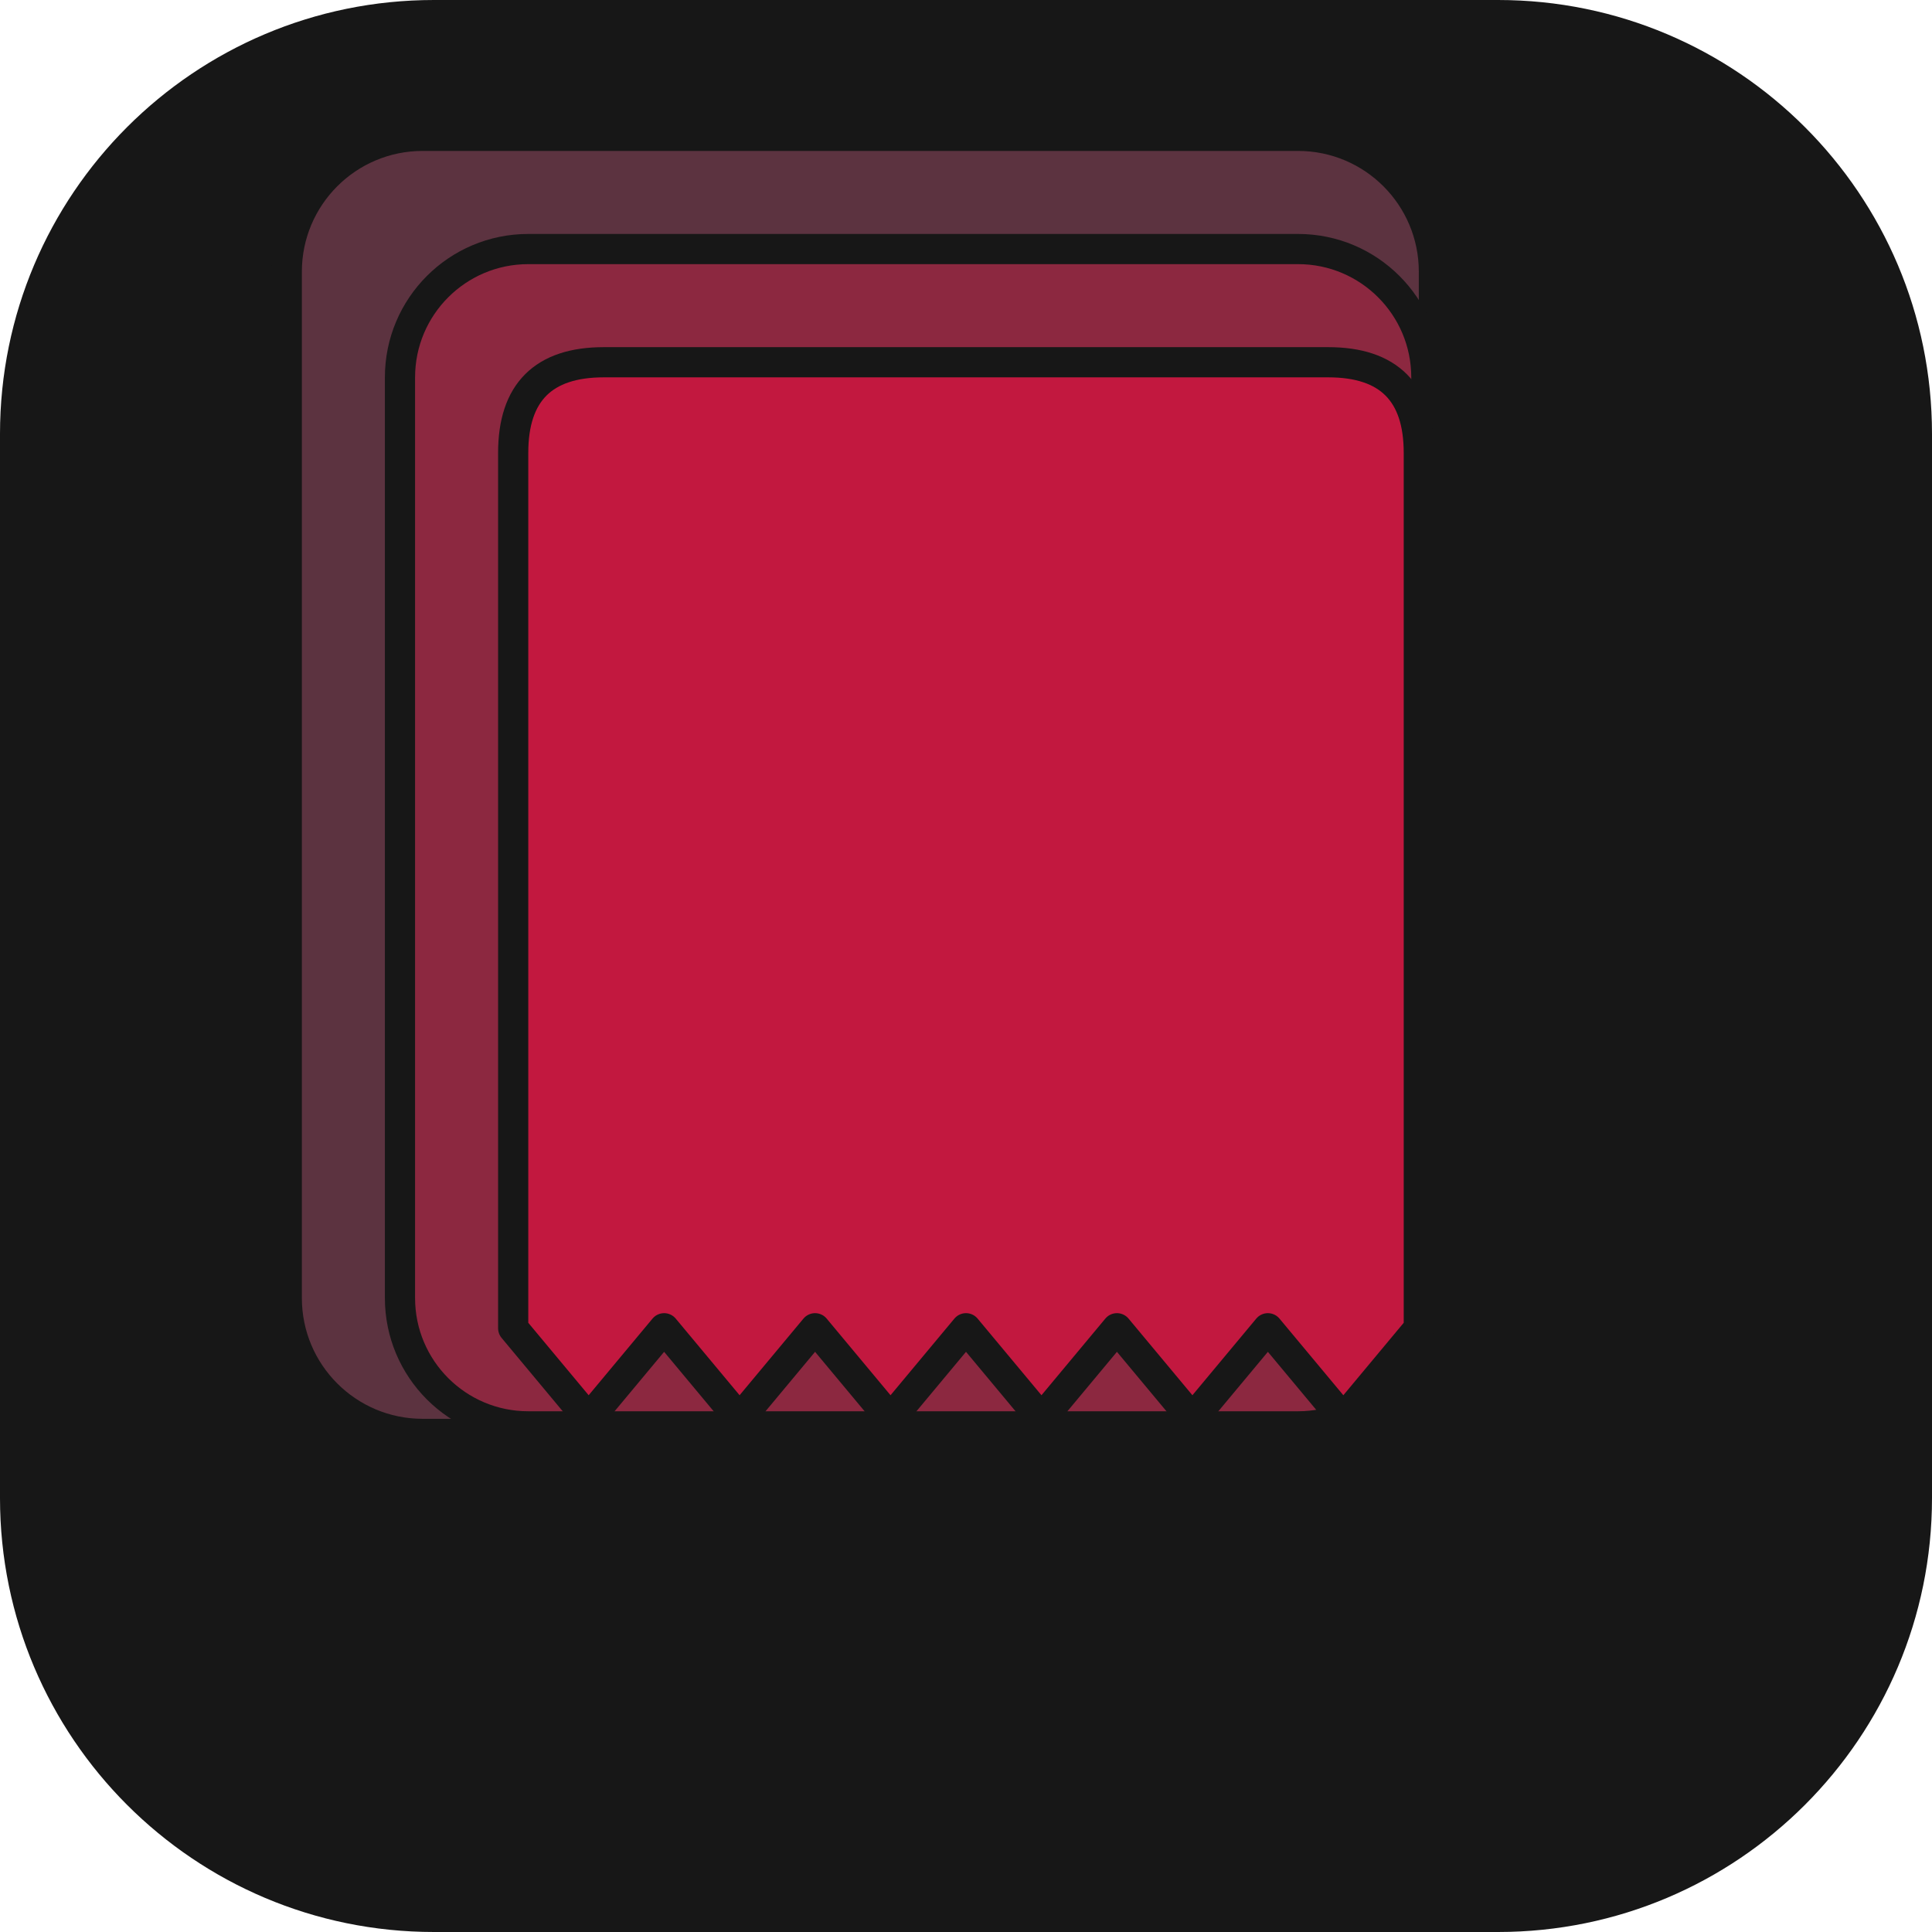
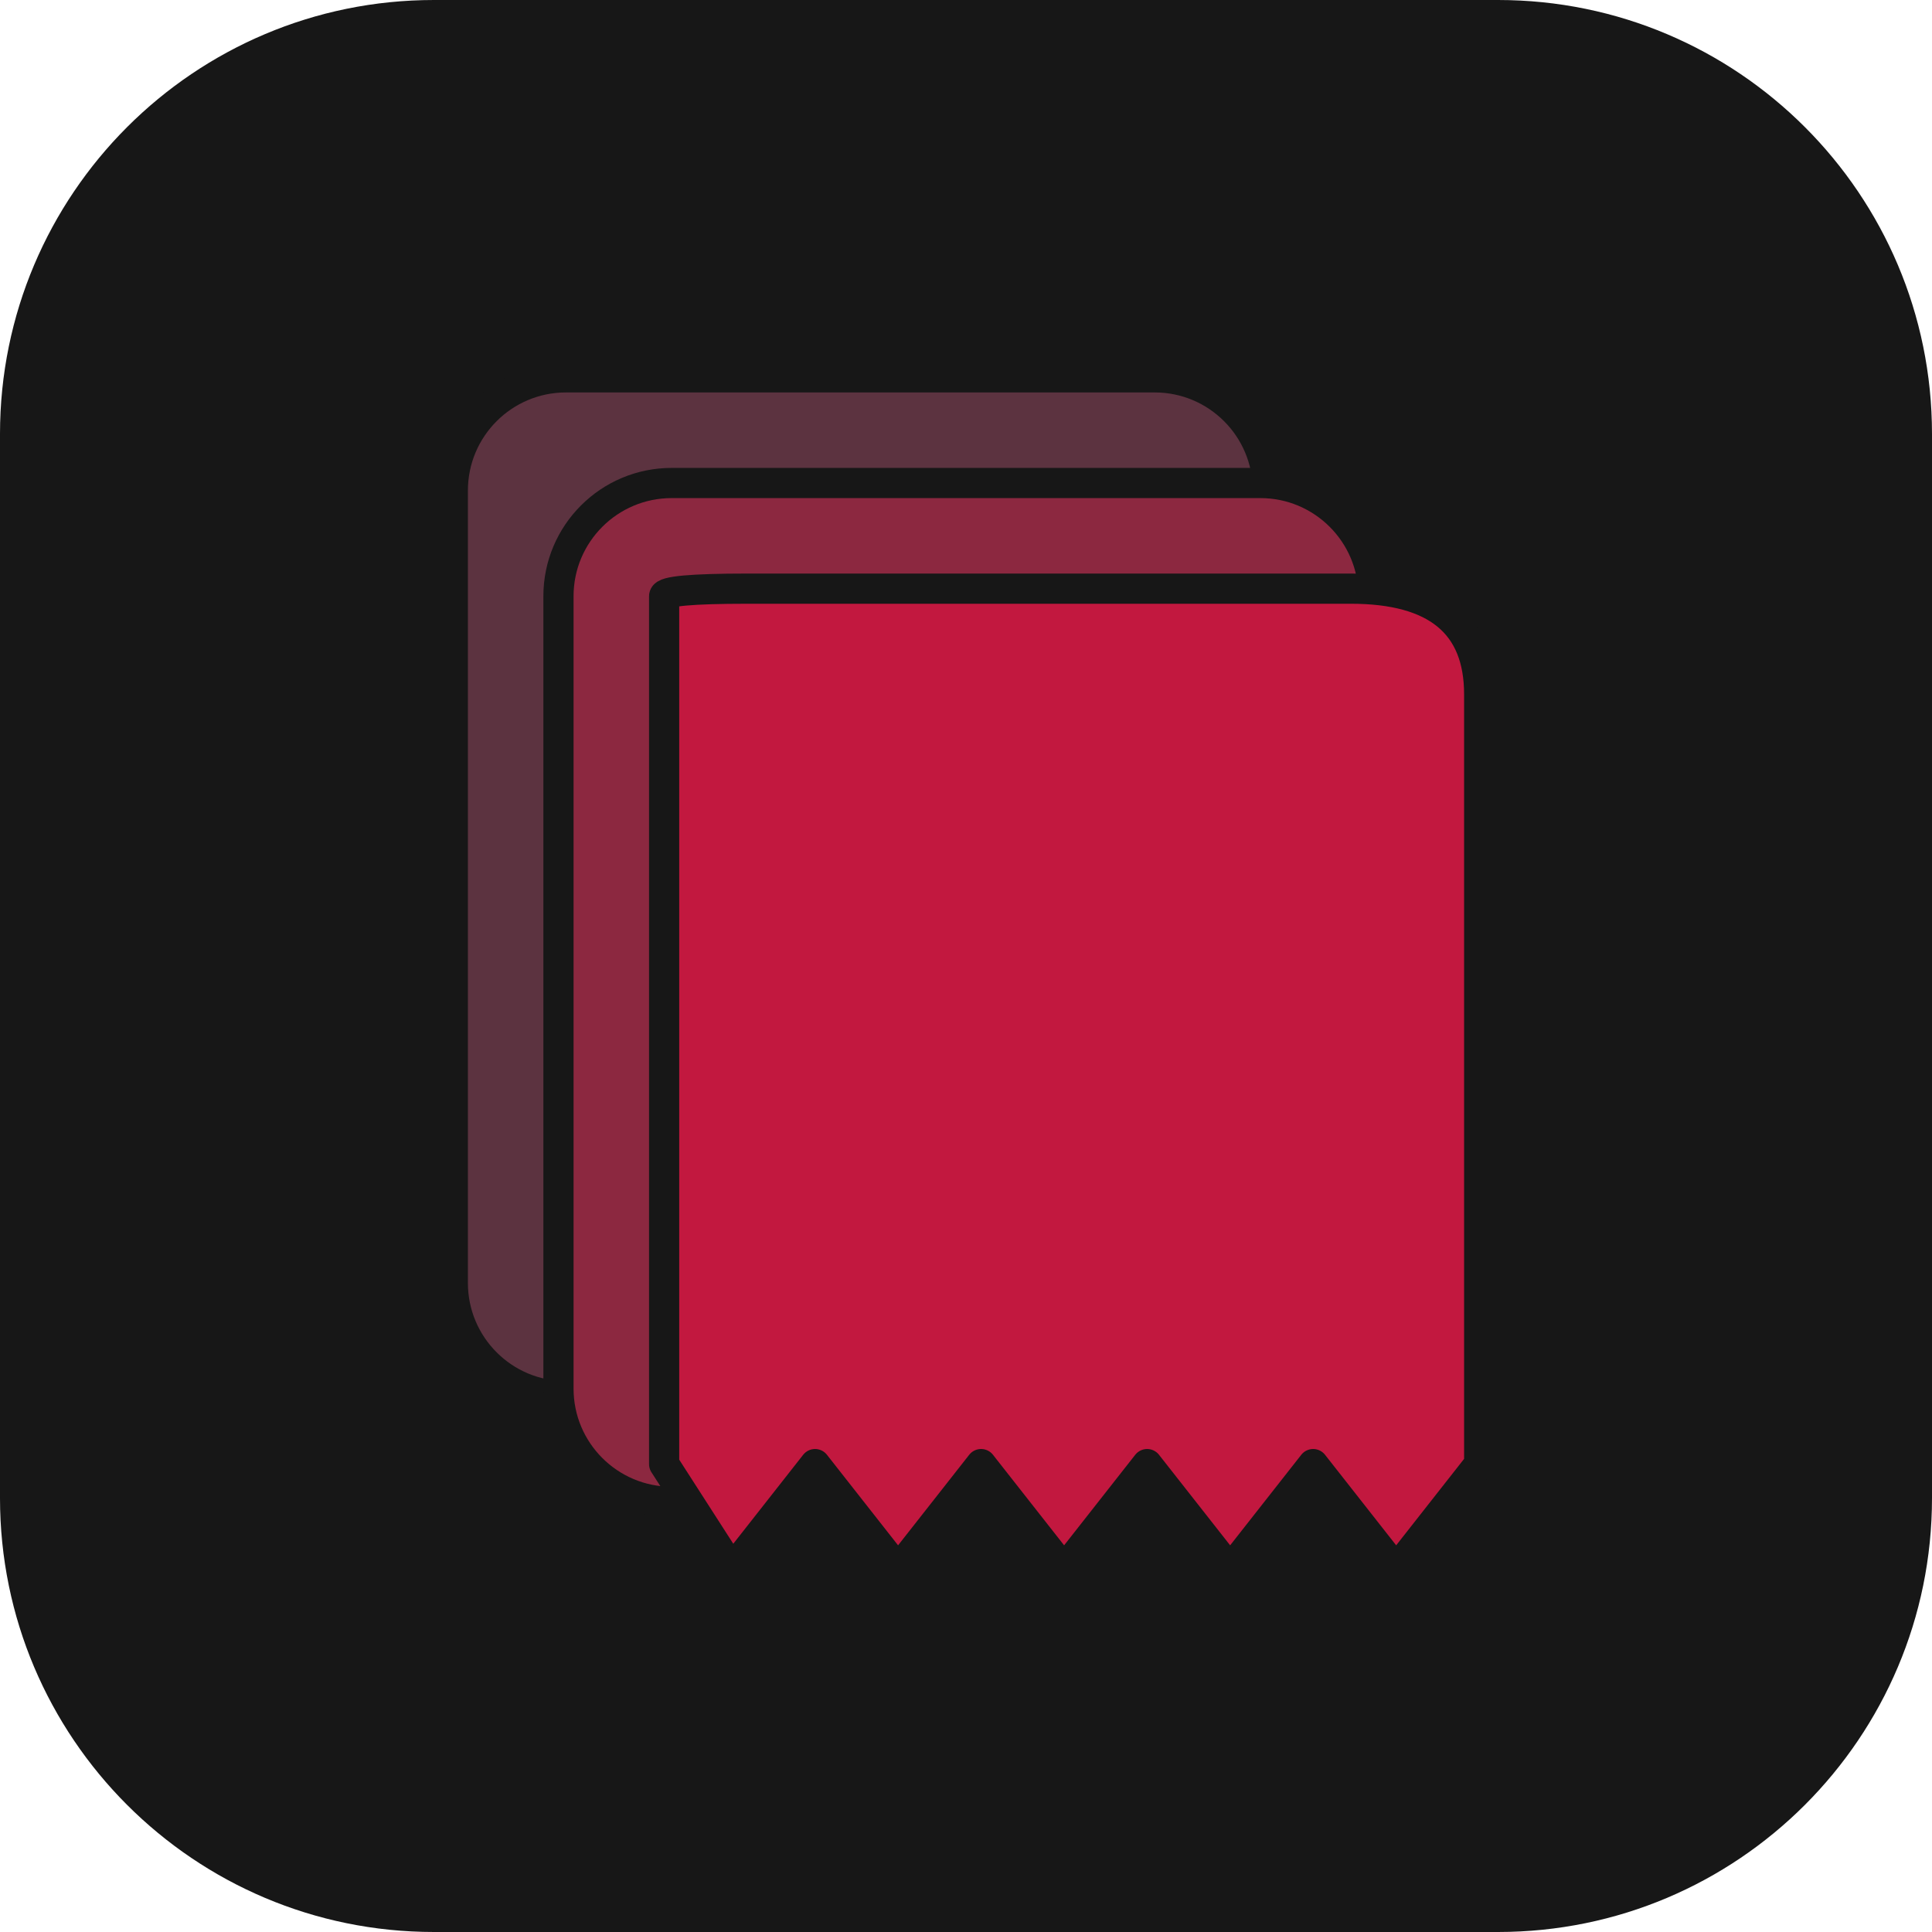
<svg xmlns="http://www.w3.org/2000/svg" viewBox="0 0 512 512" width="512" height="512">
  <rect width="512" height="512" rx="115" fill="#171717" />
-   <rect x="76" y="36" width="304" height="344" rx="36" fill="#5c3340" stroke="#171717" stroke-width="8" />
-   <rect x="106" y="66" width="272" height="312" rx="34" fill="#8c2840" stroke="#171717" stroke-width="8" />
-   <path d="M136,120 Q136,96 160,96 L352,96 Q376,96 376,120 L376,352 L356,376 L336,352 L316,376 L296,352 L276,376 L256,352 L236,376 L216,352 L196,376 L176,352 L156,376 L136,352 Z" fill="#c2183f" stroke="#171717" stroke-width="8" stroke-linejoin="round" />
+   <g transform="translate(8 24)">
+     <rect x="112" y="76" width="216" height="270" rx="30" fill="#5c3340" stroke="#171717" stroke-width="8" stroke-linejoin="round" />
+     <rect x="140" y="104" width="216" height="270" rx="30" fill="#8c2840" stroke="#171717" stroke-width="8" stroke-linejoin="round" />
+     <path d="M168,134 Q168,132 190,132 L350,132 Q384,132 384,160 L384,364 L362,392 L340,364 L318,392 L296,364 L274,392 L252,364 L230,392 L208,364 L186,392 L168,364 Z" fill="#c2183f" stroke="#171717" stroke-width="8" stroke-linejoin="round" />
+   </g>
</svg>
